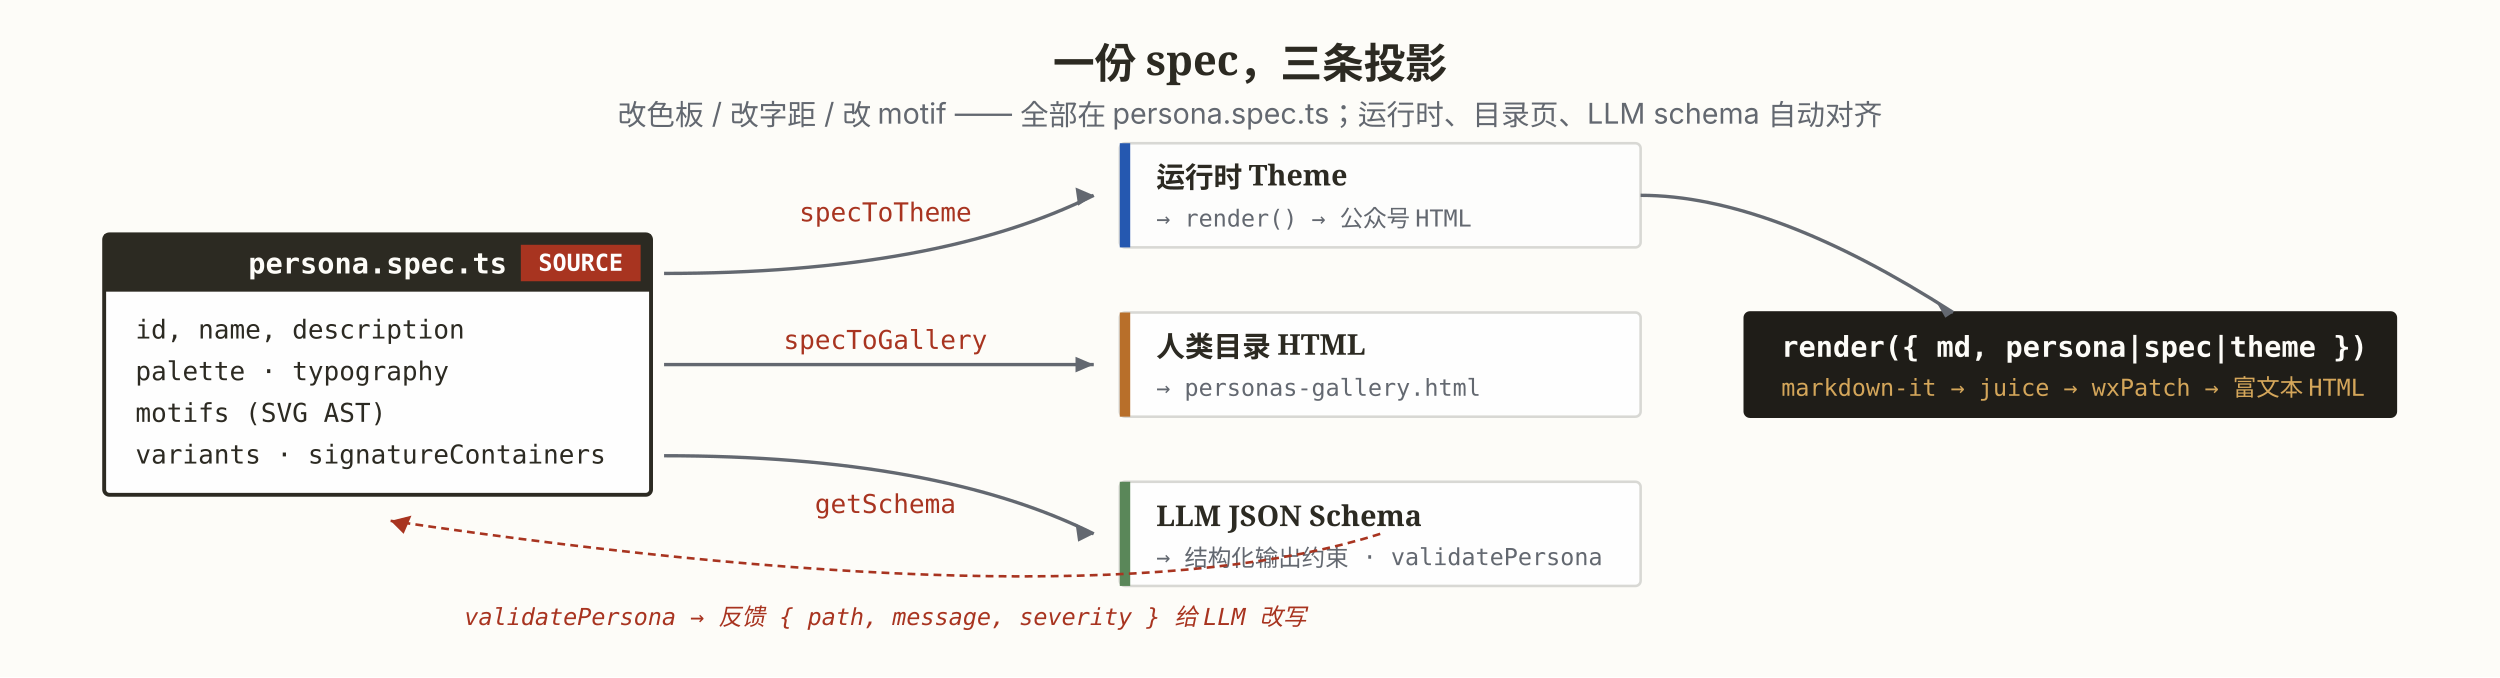
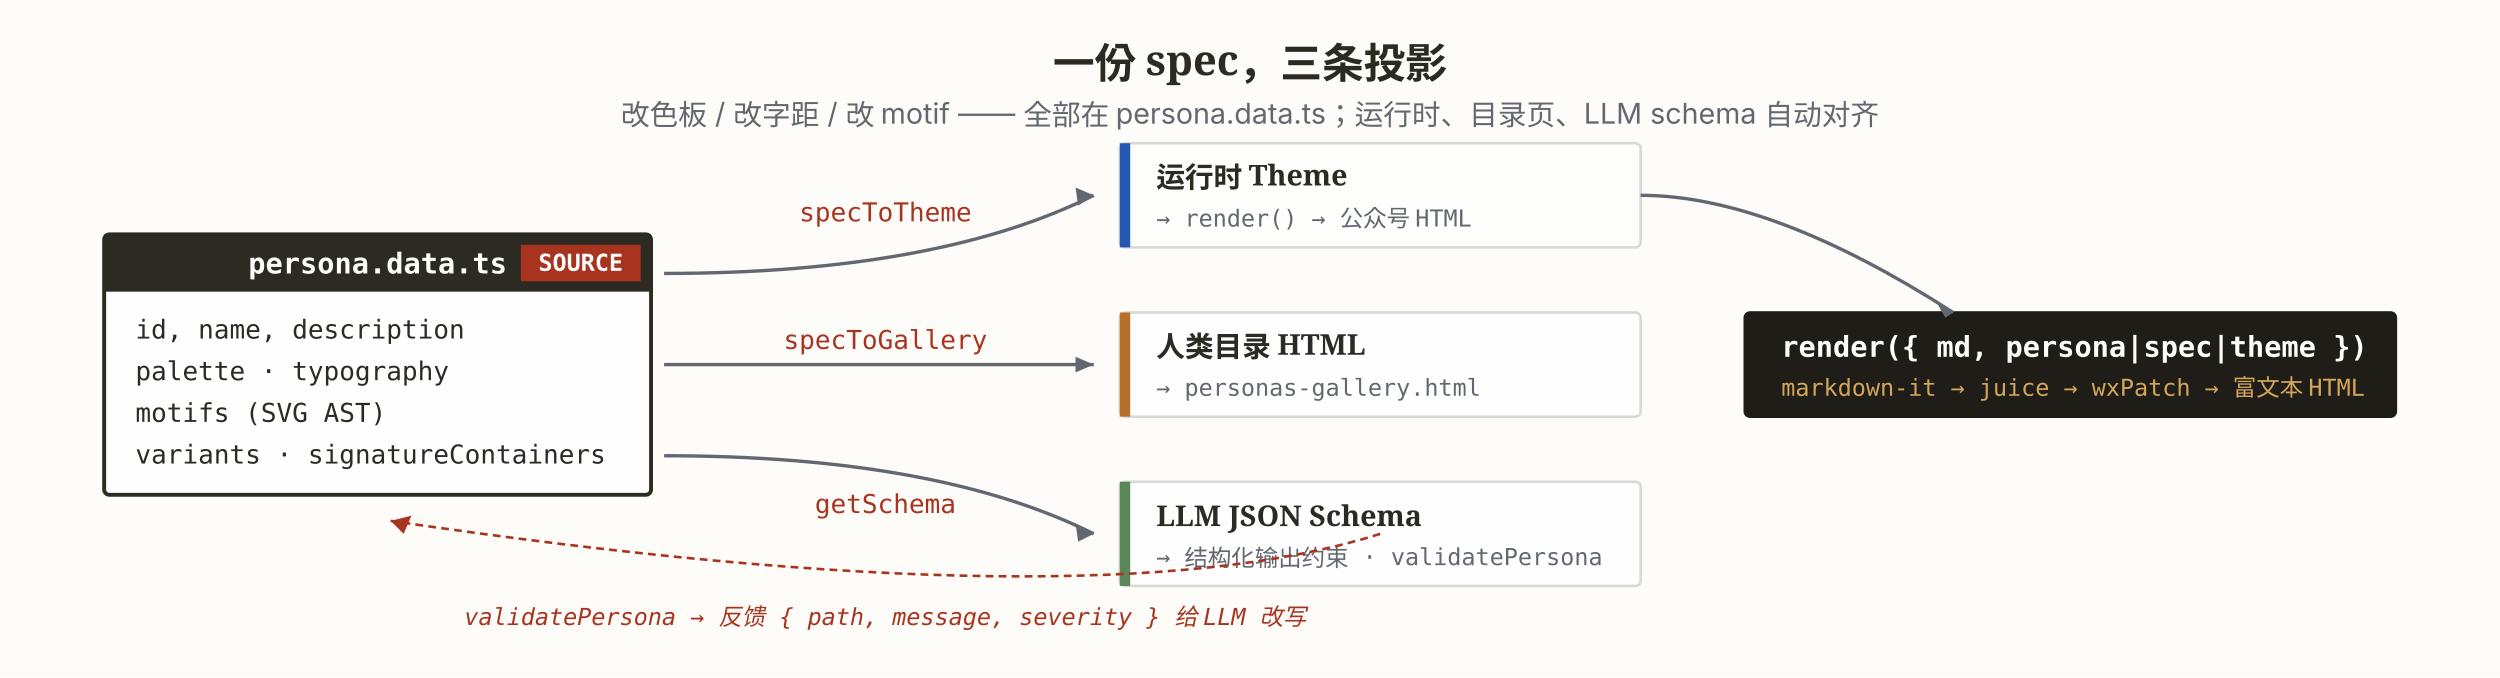
<svg xmlns="http://www.w3.org/2000/svg" viewBox="0 0 960 260" role="img" aria-label="PersonaSpec 三条投影路径示意图">
  <rect x="0" y="0" width="960" height="260" fill="#fdfcf8" />
  <text x="480" y="30" text-anchor="middle" font-family="Georgia, 'Noto Serif SC', serif" font-size="16" fill="#2c2a22" font-weight="600">一份 spec，三条投影</text>
-   <text x="480" y="48" text-anchor="middle" font-family="-apple-system, 'PingFang SC', sans-serif" font-size="11" fill="#636870">改色板 / 改字距 / 改 motif —— 全部在 persona.spec.ts；运行时、目录页、LLM schema 自动对齐</text>
+   <text x="480" y="48" text-anchor="middle" font-family="-apple-system, 'PingFang SC', sans-serif" font-size="11" fill="#636870">改色板 / 改字距 / 改 motif —— 全部在 persona.data.ts；运行时、目录页、LLM schema 自动对齐</text>
  <g transform="translate(40,90)">
    <rect width="210" height="100" fill="#fefefe" stroke="#2c2a22" stroke-width="1.5" rx="2" />
    <rect x="0" y="0" width="210" height="22" fill="#2c2a22" />
-     <text x="105" y="15" text-anchor="middle" font-family="'JetBrains Mono', monospace" font-size="11" fill="#fdfcf8" font-weight="600">persona.spec.ts</text>
+     <text x="105" y="15" text-anchor="middle" font-family="'JetBrains Mono', monospace" font-size="11" fill="#fdfcf8" font-weight="600">persona.data.ts</text>
    <text x="12" y="40" font-family="'JetBrains Mono', monospace" font-size="10" fill="#2c2a22">id, name, description</text>
    <text x="12" y="56" font-family="'JetBrains Mono', monospace" font-size="10" fill="#2c2a22">palette · typography</text>
    <text x="12" y="72" font-family="'JetBrains Mono', monospace" font-size="10" fill="#2c2a22">motifs (SVG AST)</text>
    <text x="12" y="88" font-family="'JetBrains Mono', monospace" font-size="10" fill="#2c2a22">variants · signatureContainers</text>
    <rect x="160" y="4" width="46" height="14" fill="#a83420" />
    <text x="183" y="14" text-anchor="middle" font-family="'JetBrains Mono', monospace" font-size="9" fill="#fefefe" font-weight="700">SOURCE</text>
  </g>
  <g stroke="#636870" stroke-width="1.3" fill="none">
    <path d="M 255 105 Q 360 105 420 75" />
    <polygon points="420,75 413,72 414,79" fill="#636870" stroke="none" />
    <path d="M 255 140 L 420 140" />
    <polygon points="420,140 413,137 413,143" fill="#636870" stroke="none" />
    <path d="M 255 175 Q 360 175 420 205" />
    <polygon points="420,205 413,201 414,208" fill="#636870" stroke="none" />
  </g>
  <text x="340" y="85" text-anchor="middle" font-family="'JetBrains Mono', monospace" font-size="10" fill="#a83420">specToTheme</text>
  <text x="340" y="134" text-anchor="middle" font-family="'JetBrains Mono', monospace" font-size="10" fill="#a83420">specToGallery</text>
  <text x="340" y="197" text-anchor="middle" font-family="'JetBrains Mono', monospace" font-size="10" fill="#a83420">getSchema</text>
  <g transform="translate(430,55)">
    <rect width="200" height="40" fill="#fdfdfc" stroke="#d8d8d4" stroke-width="1" rx="2" />
    <rect x="0" y="0" width="4" height="40" fill="#2558b0" />
    <text x="14" y="17" font-family="Georgia, 'Noto Serif SC', serif" font-size="11" fill="#2c2a22" font-weight="600">运行时 Theme</text>
    <text x="14" y="32" font-family="'JetBrains Mono', monospace" font-size="9" fill="#636870">→ render() → 公众号 HTML</text>
  </g>
  <g transform="translate(430,120)">
    <rect width="200" height="40" fill="#fefefe" stroke="#d8d8d4" stroke-width="1" rx="2" />
    <rect x="0" y="0" width="4" height="40" fill="#b86f2a" />
    <text x="14" y="17" font-family="Georgia, 'Noto Serif SC', serif" font-size="11" fill="#2c2a22" font-weight="600">人类目录 HTML</text>
    <text x="14" y="32" font-family="'JetBrains Mono', monospace" font-size="9" fill="#636870">→ personas-gallery.html</text>
  </g>
  <g transform="translate(430,185)">
    <rect width="200" height="40" fill="#fefefe" stroke="#d8d8d4" stroke-width="1" rx="2" />
    <rect x="0" y="0" width="4" height="40" fill="#5a8759" />
    <text x="14" y="17" font-family="Georgia, 'Noto Serif SC', serif" font-size="11" fill="#2c2a22" font-weight="600">LLM JSON Schema</text>
    <text x="14" y="32" font-family="'JetBrains Mono', monospace" font-size="9" fill="#636870">→ 结构化输出约束 · validatePersona</text>
  </g>
  <g transform="translate(670,120)">
    <rect width="250" height="40" fill="#1f1d18" stroke="#1f1d18" stroke-width="1" rx="2" />
    <text x="14" y="17" font-family="'JetBrains Mono', monospace" font-size="11" fill="#fdfcf8" font-weight="600">render({ md, persona|spec|theme })</text>
    <text x="14" y="32" font-family="'JetBrains Mono', monospace" font-size="9" fill="#d4a65a">markdown-it → juice → wxPatch → 富文本 HTML</text>
  </g>
  <g stroke="#636870" stroke-width="1.3" fill="none">
    <path d="M 630 75 Q 680 75 750 120" />
    <polygon points="750,120 743,115 747,122" fill="#636870" stroke="none" />
  </g>
  <g stroke="#a83420" stroke-width="1" fill="none" stroke-dasharray="3 2">
    <path d="M 530 205 Q 420 240 150 200" />
    <polygon points="150,200 158,198 155,205" fill="#a83420" stroke="none" />
  </g>
  <text x="340" y="240" text-anchor="middle" font-family="'JetBrains Mono', monospace" font-size="9" fill="#a83420" font-style="italic">validatePersona → 反馈 { path, message, severity } 给 LLM 改写</text>
</svg>
